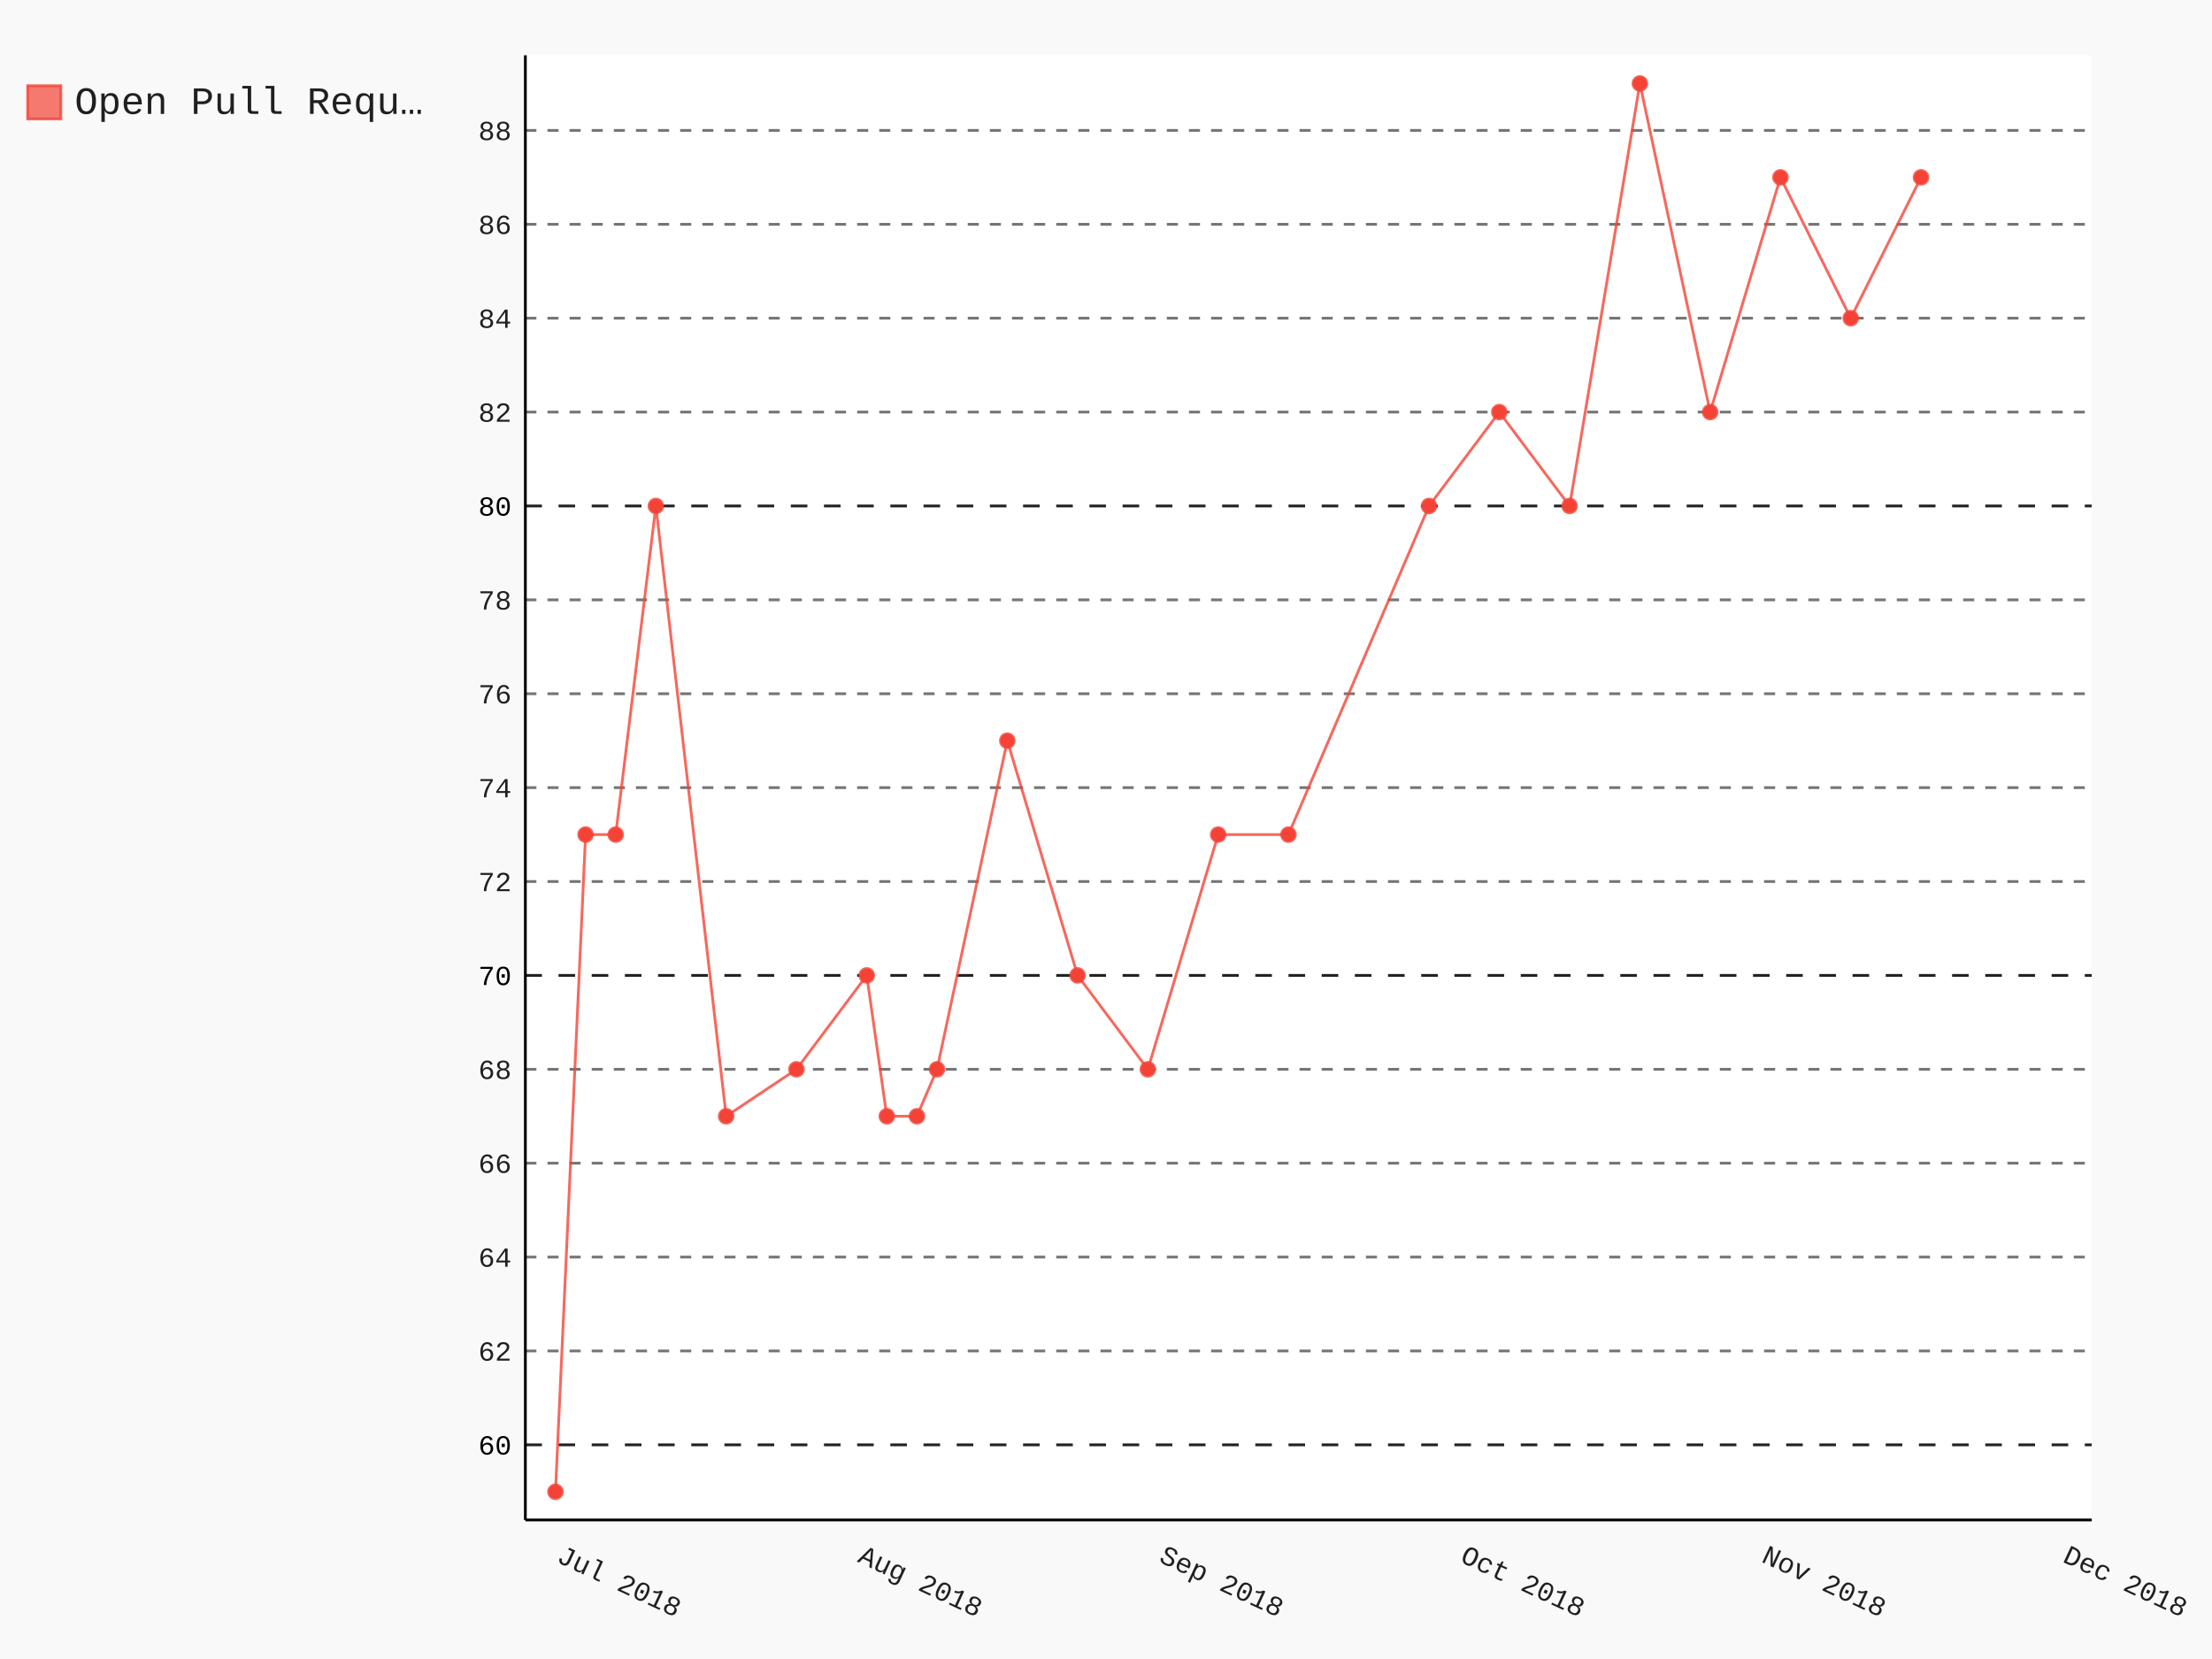
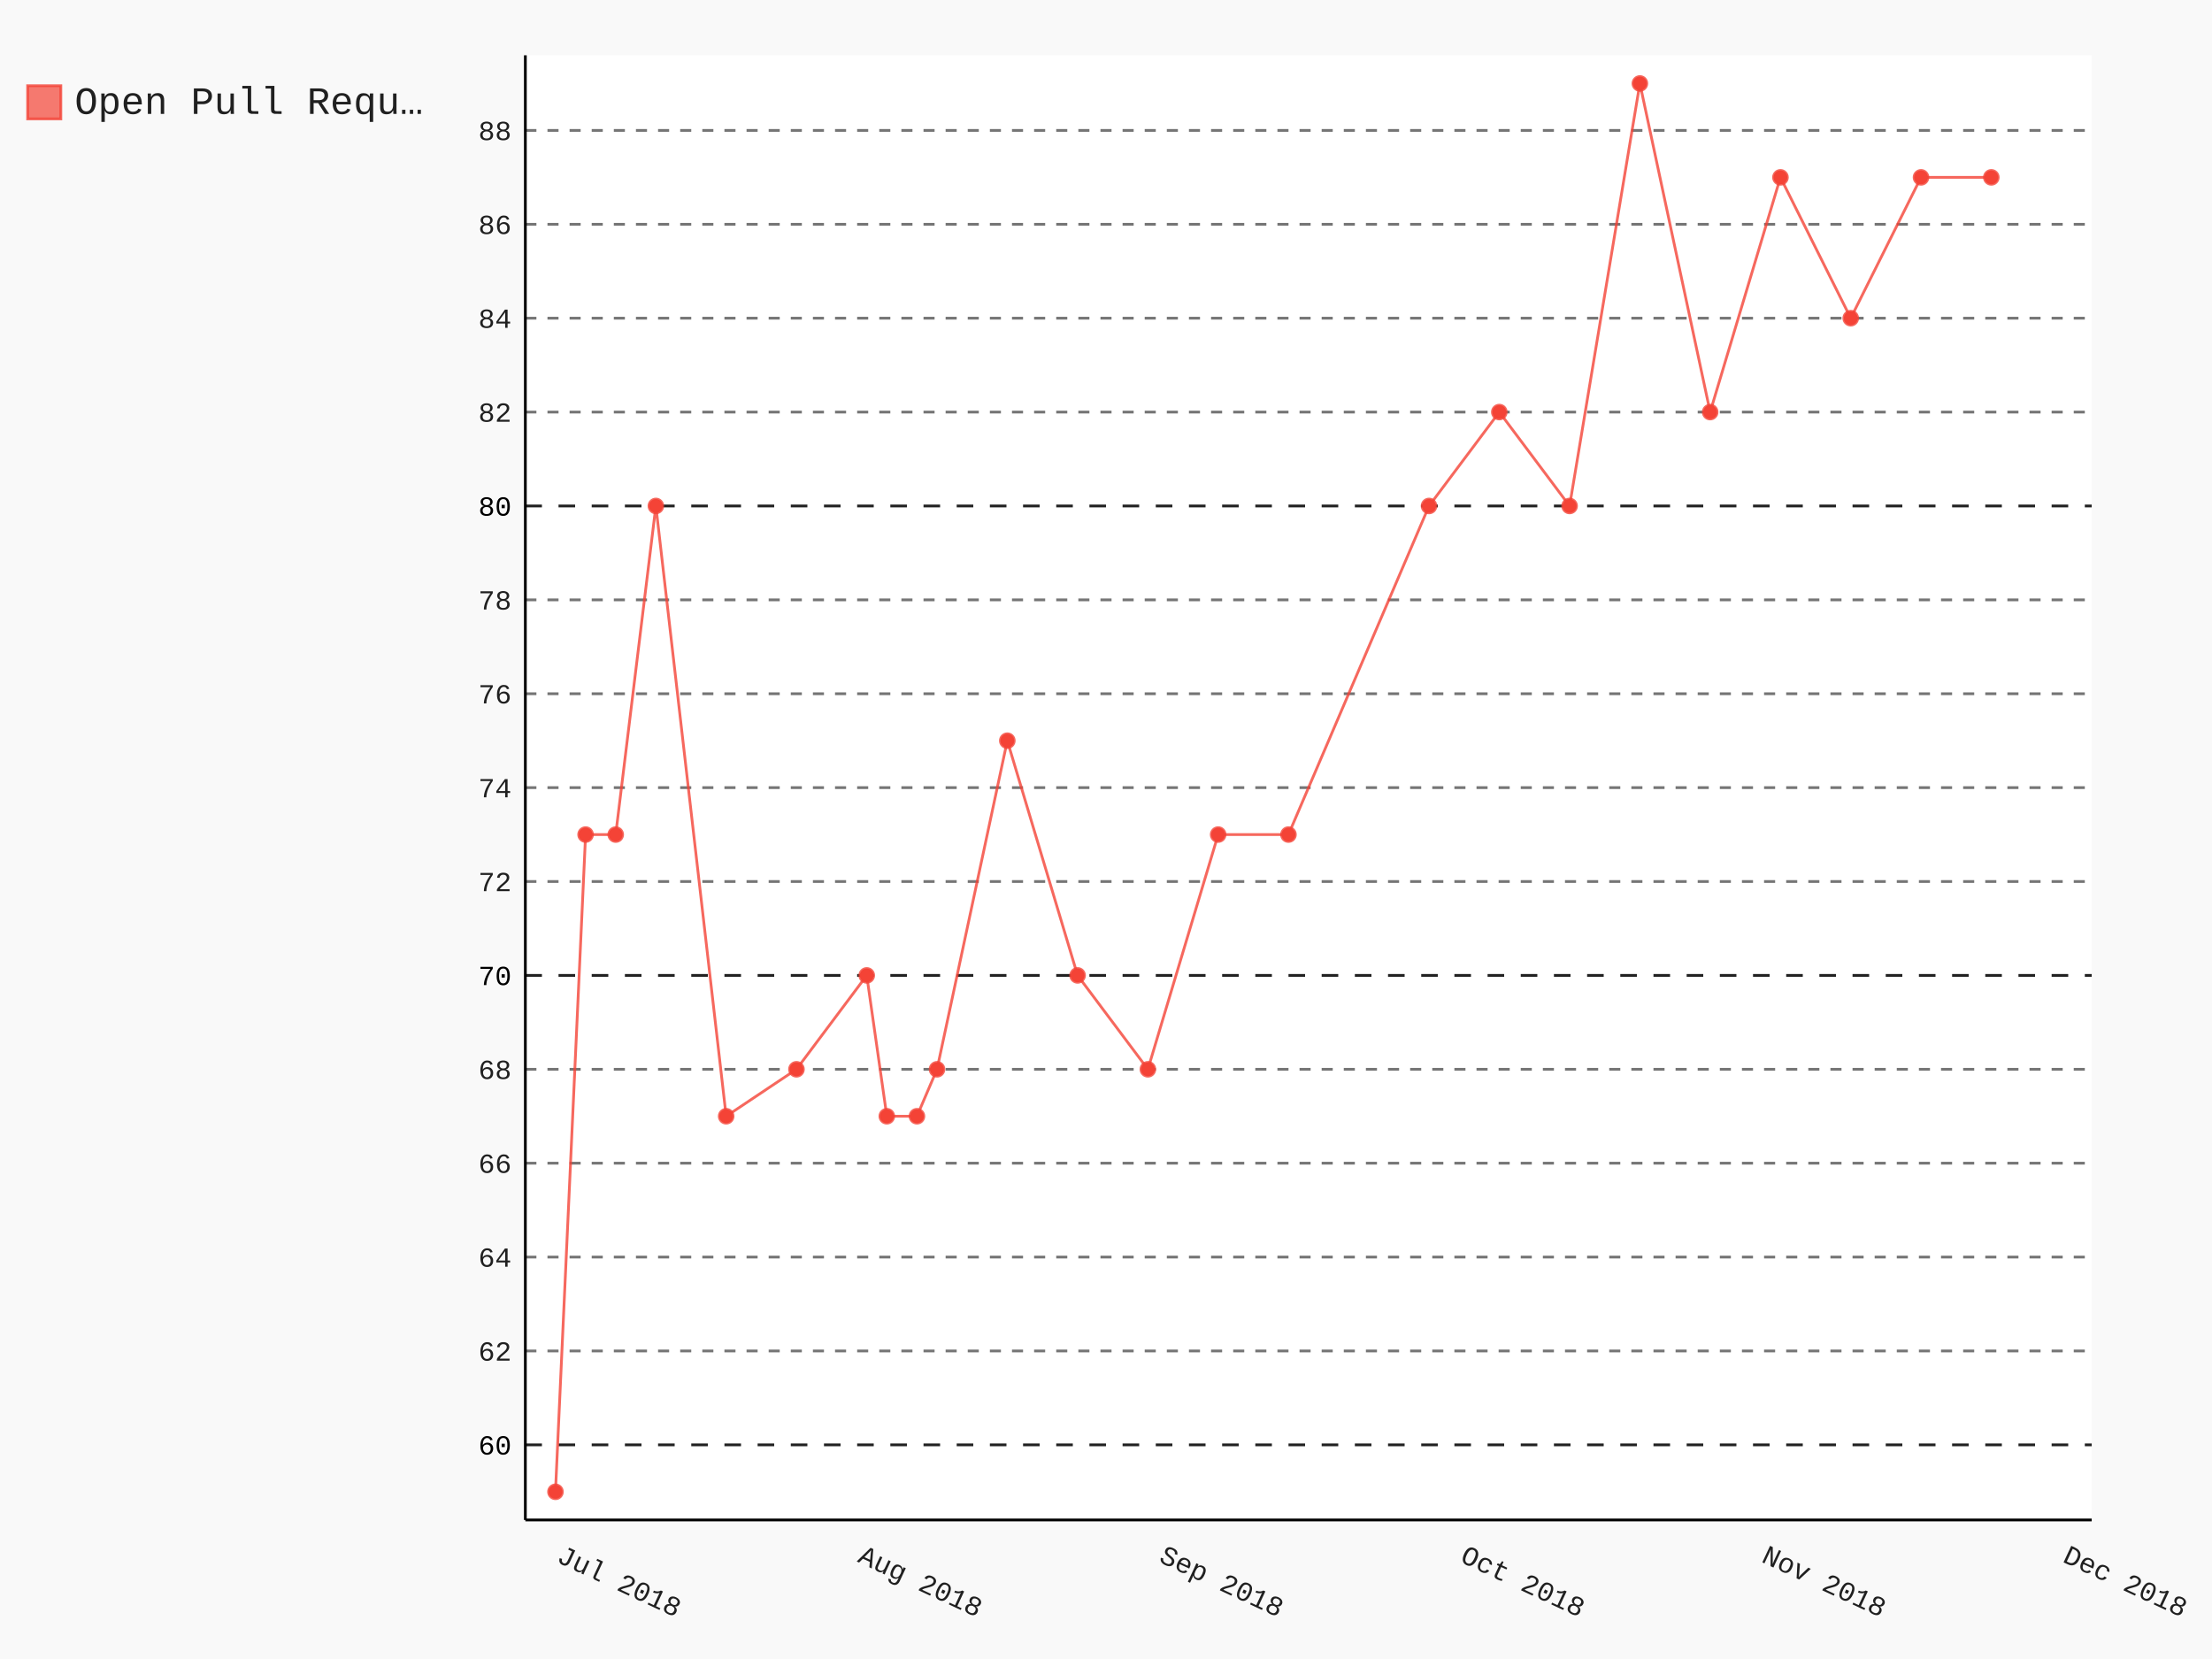
- <svg xmlns="http://www.w3.org/2000/svg" class="pygal-chart" id="chart-d0fa4b03-c005-497f-956a-0e6b1fc96876" viewBox="0 0 800 600">
+ <svg xmlns="http://www.w3.org/2000/svg" class="pygal-chart" id="chart-1f619ef6-ebd5-4f17-ad7a-f592f4109ad6" viewBox="0 0 800 600">
  <defs>
-     <style type="text/css">#chart-d0fa4b03-c005-497f-956a-0e6b1fc96876{-webkit-user-select:none;-webkit-font-smoothing:antialiased;font-family:Consolas,"Liberation Mono",Menlo,Courier,monospace}#chart-d0fa4b03-c005-497f-956a-0e6b1fc96876 .title{font-family:Consolas,"Liberation Mono",Menlo,Courier,monospace;font-size:16px}#chart-d0fa4b03-c005-497f-956a-0e6b1fc96876 .legends .legend text{font-family:Consolas,"Liberation Mono",Menlo,Courier,monospace;font-size:14px}#chart-d0fa4b03-c005-497f-956a-0e6b1fc96876 .axis text{font-family:Consolas,"Liberation Mono",Menlo,Courier,monospace;font-size:10px}#chart-d0fa4b03-c005-497f-956a-0e6b1fc96876 .axis text.major{font-family:Consolas,"Liberation Mono",Menlo,Courier,monospace;font-size:10px}#chart-d0fa4b03-c005-497f-956a-0e6b1fc96876 .text-overlay text.value{font-family:Consolas,"Liberation Mono",Menlo,Courier,monospace;font-size:16px}#chart-d0fa4b03-c005-497f-956a-0e6b1fc96876 .text-overlay text.label{font-family:Consolas,"Liberation Mono",Menlo,Courier,monospace;font-size:10px}#chart-d0fa4b03-c005-497f-956a-0e6b1fc96876 .tooltip{font-family:Consolas,"Liberation Mono",Menlo,Courier,monospace;font-size:14px}#chart-d0fa4b03-c005-497f-956a-0e6b1fc96876 text.no_data{font-family:Consolas,"Liberation Mono",Menlo,Courier,monospace;font-size:64px}
- #chart-d0fa4b03-c005-497f-956a-0e6b1fc96876{background-color:rgba(249,249,249,1)}#chart-d0fa4b03-c005-497f-956a-0e6b1fc96876 path,#chart-d0fa4b03-c005-497f-956a-0e6b1fc96876 line,#chart-d0fa4b03-c005-497f-956a-0e6b1fc96876 rect,#chart-d0fa4b03-c005-497f-956a-0e6b1fc96876 circle{-webkit-transition:150ms;-moz-transition:150ms;transition:150ms}#chart-d0fa4b03-c005-497f-956a-0e6b1fc96876 .graph &gt; .background{fill:rgba(249,249,249,1)}#chart-d0fa4b03-c005-497f-956a-0e6b1fc96876 .plot &gt; .background{fill:rgba(255,255,255,1)}#chart-d0fa4b03-c005-497f-956a-0e6b1fc96876 .graph{fill:rgba(0,0,0,.87)}#chart-d0fa4b03-c005-497f-956a-0e6b1fc96876 text.no_data{fill:rgba(0,0,0,1)}#chart-d0fa4b03-c005-497f-956a-0e6b1fc96876 .title{fill:rgba(0,0,0,1)}#chart-d0fa4b03-c005-497f-956a-0e6b1fc96876 .legends .legend text{fill:rgba(0,0,0,.87)}#chart-d0fa4b03-c005-497f-956a-0e6b1fc96876 .legends .legend:hover text{fill:rgba(0,0,0,1)}#chart-d0fa4b03-c005-497f-956a-0e6b1fc96876 .axis .line{stroke:rgba(0,0,0,1)}#chart-d0fa4b03-c005-497f-956a-0e6b1fc96876 .axis .guide.line{stroke:rgba(0,0,0,.54)}#chart-d0fa4b03-c005-497f-956a-0e6b1fc96876 .axis .major.line{stroke:rgba(0,0,0,.87)}#chart-d0fa4b03-c005-497f-956a-0e6b1fc96876 .axis text.major{fill:rgba(0,0,0,1)}#chart-d0fa4b03-c005-497f-956a-0e6b1fc96876 .axis.y .guides:hover .guide.line,#chart-d0fa4b03-c005-497f-956a-0e6b1fc96876 .line-graph .axis.x .guides:hover .guide.line,#chart-d0fa4b03-c005-497f-956a-0e6b1fc96876 .stackedline-graph .axis.x .guides:hover .guide.line,#chart-d0fa4b03-c005-497f-956a-0e6b1fc96876 .xy-graph .axis.x .guides:hover .guide.line{stroke:rgba(0,0,0,1)}#chart-d0fa4b03-c005-497f-956a-0e6b1fc96876 .axis .guides:hover text{fill:rgba(0,0,0,1)}#chart-d0fa4b03-c005-497f-956a-0e6b1fc96876 .reactive{fill-opacity:.7;stroke-opacity:.8}#chart-d0fa4b03-c005-497f-956a-0e6b1fc96876 .ci{stroke:rgba(0,0,0,.87)}#chart-d0fa4b03-c005-497f-956a-0e6b1fc96876 .reactive.active,#chart-d0fa4b03-c005-497f-956a-0e6b1fc96876 .active .reactive{fill-opacity:.8;stroke-opacity:.9;stroke-width:4}#chart-d0fa4b03-c005-497f-956a-0e6b1fc96876 .ci .reactive.active{stroke-width:1.5}#chart-d0fa4b03-c005-497f-956a-0e6b1fc96876 .series text{fill:rgba(0,0,0,1)}#chart-d0fa4b03-c005-497f-956a-0e6b1fc96876 .tooltip rect{fill:rgba(255,255,255,1);stroke:rgba(0,0,0,1);-webkit-transition:opacity 150ms;-moz-transition:opacity 150ms;transition:opacity 150ms}#chart-d0fa4b03-c005-497f-956a-0e6b1fc96876 .tooltip .label{fill:rgba(0,0,0,.87)}#chart-d0fa4b03-c005-497f-956a-0e6b1fc96876 .tooltip .label{fill:rgba(0,0,0,.87)}#chart-d0fa4b03-c005-497f-956a-0e6b1fc96876 .tooltip .legend{font-size:.8em;fill:rgba(0,0,0,.54)}#chart-d0fa4b03-c005-497f-956a-0e6b1fc96876 .tooltip .x_label{font-size:.6em;fill:rgba(0,0,0,1)}#chart-d0fa4b03-c005-497f-956a-0e6b1fc96876 .tooltip .xlink{font-size:.5em;text-decoration:underline}#chart-d0fa4b03-c005-497f-956a-0e6b1fc96876 .tooltip .value{font-size:1.5em}#chart-d0fa4b03-c005-497f-956a-0e6b1fc96876 .bound{font-size:.5em}#chart-d0fa4b03-c005-497f-956a-0e6b1fc96876 .max-value{font-size:.75em;fill:rgba(0,0,0,.54)}#chart-d0fa4b03-c005-497f-956a-0e6b1fc96876 .map-element{fill:rgba(255,255,255,1);stroke:rgba(0,0,0,.54) !important}#chart-d0fa4b03-c005-497f-956a-0e6b1fc96876 .map-element .reactive{fill-opacity:inherit;stroke-opacity:inherit}#chart-d0fa4b03-c005-497f-956a-0e6b1fc96876 .color-0,#chart-d0fa4b03-c005-497f-956a-0e6b1fc96876 .color-0 a:visited{stroke:#F44336;fill:#F44336}#chart-d0fa4b03-c005-497f-956a-0e6b1fc96876 .text-overlay .color-0 text{fill:black}
- #chart-d0fa4b03-c005-497f-956a-0e6b1fc96876 text.no_data{text-anchor:middle}#chart-d0fa4b03-c005-497f-956a-0e6b1fc96876 .guide.line{fill:none}#chart-d0fa4b03-c005-497f-956a-0e6b1fc96876 .centered{text-anchor:middle}#chart-d0fa4b03-c005-497f-956a-0e6b1fc96876 .title{text-anchor:middle}#chart-d0fa4b03-c005-497f-956a-0e6b1fc96876 .legends .legend text{fill-opacity:1}#chart-d0fa4b03-c005-497f-956a-0e6b1fc96876 .axis.x text{text-anchor:middle}#chart-d0fa4b03-c005-497f-956a-0e6b1fc96876 .axis.x:not(.web) text[transform]{text-anchor:start}#chart-d0fa4b03-c005-497f-956a-0e6b1fc96876 .axis.x:not(.web) text[transform].backwards{text-anchor:end}#chart-d0fa4b03-c005-497f-956a-0e6b1fc96876 .axis.y text{text-anchor:end}#chart-d0fa4b03-c005-497f-956a-0e6b1fc96876 .axis.y text[transform].backwards{text-anchor:start}#chart-d0fa4b03-c005-497f-956a-0e6b1fc96876 .axis.y2 text{text-anchor:start}#chart-d0fa4b03-c005-497f-956a-0e6b1fc96876 .axis.y2 text[transform].backwards{text-anchor:end}#chart-d0fa4b03-c005-497f-956a-0e6b1fc96876 .axis .guide.line{stroke-dasharray:4,4}#chart-d0fa4b03-c005-497f-956a-0e6b1fc96876 .axis .major.guide.line{stroke-dasharray:6,6}#chart-d0fa4b03-c005-497f-956a-0e6b1fc96876 .horizontal .axis.y .guide.line,#chart-d0fa4b03-c005-497f-956a-0e6b1fc96876 .horizontal .axis.y2 .guide.line,#chart-d0fa4b03-c005-497f-956a-0e6b1fc96876 .vertical .axis.x .guide.line{opacity:0}#chart-d0fa4b03-c005-497f-956a-0e6b1fc96876 .horizontal .axis.always_show .guide.line,#chart-d0fa4b03-c005-497f-956a-0e6b1fc96876 .vertical .axis.always_show .guide.line{opacity:1 !important}#chart-d0fa4b03-c005-497f-956a-0e6b1fc96876 .axis.y .guides:hover .guide.line,#chart-d0fa4b03-c005-497f-956a-0e6b1fc96876 .axis.y2 .guides:hover .guide.line,#chart-d0fa4b03-c005-497f-956a-0e6b1fc96876 .axis.x .guides:hover .guide.line{opacity:1}#chart-d0fa4b03-c005-497f-956a-0e6b1fc96876 .axis .guides:hover text{opacity:1}#chart-d0fa4b03-c005-497f-956a-0e6b1fc96876 .nofill{fill:none}#chart-d0fa4b03-c005-497f-956a-0e6b1fc96876 .subtle-fill{fill-opacity:.2}#chart-d0fa4b03-c005-497f-956a-0e6b1fc96876 .dot{stroke-width:1px;fill-opacity:1}#chart-d0fa4b03-c005-497f-956a-0e6b1fc96876 .dot.active{stroke-width:5px}#chart-d0fa4b03-c005-497f-956a-0e6b1fc96876 .dot.negative{fill:transparent}#chart-d0fa4b03-c005-497f-956a-0e6b1fc96876 text,#chart-d0fa4b03-c005-497f-956a-0e6b1fc96876 tspan{stroke:none !important}#chart-d0fa4b03-c005-497f-956a-0e6b1fc96876 .series text.active{opacity:1}#chart-d0fa4b03-c005-497f-956a-0e6b1fc96876 .tooltip rect{fill-opacity:.95;stroke-width:.5}#chart-d0fa4b03-c005-497f-956a-0e6b1fc96876 .tooltip text{fill-opacity:1}#chart-d0fa4b03-c005-497f-956a-0e6b1fc96876 .showable{visibility:hidden}#chart-d0fa4b03-c005-497f-956a-0e6b1fc96876 .showable.shown{visibility:visible}#chart-d0fa4b03-c005-497f-956a-0e6b1fc96876 .gauge-background{fill:rgba(229,229,229,1);stroke:none}#chart-d0fa4b03-c005-497f-956a-0e6b1fc96876 .bg-lines{stroke:rgba(249,249,249,1);stroke-width:2px}</style>
+     <style type="text/css">#chart-1f619ef6-ebd5-4f17-ad7a-f592f4109ad6{-webkit-user-select:none;-webkit-font-smoothing:antialiased;font-family:Consolas,"Liberation Mono",Menlo,Courier,monospace}#chart-1f619ef6-ebd5-4f17-ad7a-f592f4109ad6 .title{font-family:Consolas,"Liberation Mono",Menlo,Courier,monospace;font-size:16px}#chart-1f619ef6-ebd5-4f17-ad7a-f592f4109ad6 .legends .legend text{font-family:Consolas,"Liberation Mono",Menlo,Courier,monospace;font-size:14px}#chart-1f619ef6-ebd5-4f17-ad7a-f592f4109ad6 .axis text{font-family:Consolas,"Liberation Mono",Menlo,Courier,monospace;font-size:10px}#chart-1f619ef6-ebd5-4f17-ad7a-f592f4109ad6 .axis text.major{font-family:Consolas,"Liberation Mono",Menlo,Courier,monospace;font-size:10px}#chart-1f619ef6-ebd5-4f17-ad7a-f592f4109ad6 .text-overlay text.value{font-family:Consolas,"Liberation Mono",Menlo,Courier,monospace;font-size:16px}#chart-1f619ef6-ebd5-4f17-ad7a-f592f4109ad6 .text-overlay text.label{font-family:Consolas,"Liberation Mono",Menlo,Courier,monospace;font-size:10px}#chart-1f619ef6-ebd5-4f17-ad7a-f592f4109ad6 .tooltip{font-family:Consolas,"Liberation Mono",Menlo,Courier,monospace;font-size:14px}#chart-1f619ef6-ebd5-4f17-ad7a-f592f4109ad6 text.no_data{font-family:Consolas,"Liberation Mono",Menlo,Courier,monospace;font-size:64px}
+ #chart-1f619ef6-ebd5-4f17-ad7a-f592f4109ad6{background-color:rgba(249,249,249,1)}#chart-1f619ef6-ebd5-4f17-ad7a-f592f4109ad6 path,#chart-1f619ef6-ebd5-4f17-ad7a-f592f4109ad6 line,#chart-1f619ef6-ebd5-4f17-ad7a-f592f4109ad6 rect,#chart-1f619ef6-ebd5-4f17-ad7a-f592f4109ad6 circle{-webkit-transition:150ms;-moz-transition:150ms;transition:150ms}#chart-1f619ef6-ebd5-4f17-ad7a-f592f4109ad6 .graph &gt; .background{fill:rgba(249,249,249,1)}#chart-1f619ef6-ebd5-4f17-ad7a-f592f4109ad6 .plot &gt; .background{fill:rgba(255,255,255,1)}#chart-1f619ef6-ebd5-4f17-ad7a-f592f4109ad6 .graph{fill:rgba(0,0,0,.87)}#chart-1f619ef6-ebd5-4f17-ad7a-f592f4109ad6 text.no_data{fill:rgba(0,0,0,1)}#chart-1f619ef6-ebd5-4f17-ad7a-f592f4109ad6 .title{fill:rgba(0,0,0,1)}#chart-1f619ef6-ebd5-4f17-ad7a-f592f4109ad6 .legends .legend text{fill:rgba(0,0,0,.87)}#chart-1f619ef6-ebd5-4f17-ad7a-f592f4109ad6 .legends .legend:hover text{fill:rgba(0,0,0,1)}#chart-1f619ef6-ebd5-4f17-ad7a-f592f4109ad6 .axis .line{stroke:rgba(0,0,0,1)}#chart-1f619ef6-ebd5-4f17-ad7a-f592f4109ad6 .axis .guide.line{stroke:rgba(0,0,0,.54)}#chart-1f619ef6-ebd5-4f17-ad7a-f592f4109ad6 .axis .major.line{stroke:rgba(0,0,0,.87)}#chart-1f619ef6-ebd5-4f17-ad7a-f592f4109ad6 .axis text.major{fill:rgba(0,0,0,1)}#chart-1f619ef6-ebd5-4f17-ad7a-f592f4109ad6 .axis.y .guides:hover .guide.line,#chart-1f619ef6-ebd5-4f17-ad7a-f592f4109ad6 .line-graph .axis.x .guides:hover .guide.line,#chart-1f619ef6-ebd5-4f17-ad7a-f592f4109ad6 .stackedline-graph .axis.x .guides:hover .guide.line,#chart-1f619ef6-ebd5-4f17-ad7a-f592f4109ad6 .xy-graph .axis.x .guides:hover .guide.line{stroke:rgba(0,0,0,1)}#chart-1f619ef6-ebd5-4f17-ad7a-f592f4109ad6 .axis .guides:hover text{fill:rgba(0,0,0,1)}#chart-1f619ef6-ebd5-4f17-ad7a-f592f4109ad6 .reactive{fill-opacity:.7;stroke-opacity:.8}#chart-1f619ef6-ebd5-4f17-ad7a-f592f4109ad6 .ci{stroke:rgba(0,0,0,.87)}#chart-1f619ef6-ebd5-4f17-ad7a-f592f4109ad6 .reactive.active,#chart-1f619ef6-ebd5-4f17-ad7a-f592f4109ad6 .active .reactive{fill-opacity:.8;stroke-opacity:.9;stroke-width:4}#chart-1f619ef6-ebd5-4f17-ad7a-f592f4109ad6 .ci .reactive.active{stroke-width:1.5}#chart-1f619ef6-ebd5-4f17-ad7a-f592f4109ad6 .series text{fill:rgba(0,0,0,1)}#chart-1f619ef6-ebd5-4f17-ad7a-f592f4109ad6 .tooltip rect{fill:rgba(255,255,255,1);stroke:rgba(0,0,0,1);-webkit-transition:opacity 150ms;-moz-transition:opacity 150ms;transition:opacity 150ms}#chart-1f619ef6-ebd5-4f17-ad7a-f592f4109ad6 .tooltip .label{fill:rgba(0,0,0,.87)}#chart-1f619ef6-ebd5-4f17-ad7a-f592f4109ad6 .tooltip .label{fill:rgba(0,0,0,.87)}#chart-1f619ef6-ebd5-4f17-ad7a-f592f4109ad6 .tooltip .legend{font-size:.8em;fill:rgba(0,0,0,.54)}#chart-1f619ef6-ebd5-4f17-ad7a-f592f4109ad6 .tooltip .x_label{font-size:.6em;fill:rgba(0,0,0,1)}#chart-1f619ef6-ebd5-4f17-ad7a-f592f4109ad6 .tooltip .xlink{font-size:.5em;text-decoration:underline}#chart-1f619ef6-ebd5-4f17-ad7a-f592f4109ad6 .tooltip .value{font-size:1.5em}#chart-1f619ef6-ebd5-4f17-ad7a-f592f4109ad6 .bound{font-size:.5em}#chart-1f619ef6-ebd5-4f17-ad7a-f592f4109ad6 .max-value{font-size:.75em;fill:rgba(0,0,0,.54)}#chart-1f619ef6-ebd5-4f17-ad7a-f592f4109ad6 .map-element{fill:rgba(255,255,255,1);stroke:rgba(0,0,0,.54) !important}#chart-1f619ef6-ebd5-4f17-ad7a-f592f4109ad6 .map-element .reactive{fill-opacity:inherit;stroke-opacity:inherit}#chart-1f619ef6-ebd5-4f17-ad7a-f592f4109ad6 .color-0,#chart-1f619ef6-ebd5-4f17-ad7a-f592f4109ad6 .color-0 a:visited{stroke:#F44336;fill:#F44336}#chart-1f619ef6-ebd5-4f17-ad7a-f592f4109ad6 .text-overlay .color-0 text{fill:black}
+ #chart-1f619ef6-ebd5-4f17-ad7a-f592f4109ad6 text.no_data{text-anchor:middle}#chart-1f619ef6-ebd5-4f17-ad7a-f592f4109ad6 .guide.line{fill:none}#chart-1f619ef6-ebd5-4f17-ad7a-f592f4109ad6 .centered{text-anchor:middle}#chart-1f619ef6-ebd5-4f17-ad7a-f592f4109ad6 .title{text-anchor:middle}#chart-1f619ef6-ebd5-4f17-ad7a-f592f4109ad6 .legends .legend text{fill-opacity:1}#chart-1f619ef6-ebd5-4f17-ad7a-f592f4109ad6 .axis.x text{text-anchor:middle}#chart-1f619ef6-ebd5-4f17-ad7a-f592f4109ad6 .axis.x:not(.web) text[transform]{text-anchor:start}#chart-1f619ef6-ebd5-4f17-ad7a-f592f4109ad6 .axis.x:not(.web) text[transform].backwards{text-anchor:end}#chart-1f619ef6-ebd5-4f17-ad7a-f592f4109ad6 .axis.y text{text-anchor:end}#chart-1f619ef6-ebd5-4f17-ad7a-f592f4109ad6 .axis.y text[transform].backwards{text-anchor:start}#chart-1f619ef6-ebd5-4f17-ad7a-f592f4109ad6 .axis.y2 text{text-anchor:start}#chart-1f619ef6-ebd5-4f17-ad7a-f592f4109ad6 .axis.y2 text[transform].backwards{text-anchor:end}#chart-1f619ef6-ebd5-4f17-ad7a-f592f4109ad6 .axis .guide.line{stroke-dasharray:4,4}#chart-1f619ef6-ebd5-4f17-ad7a-f592f4109ad6 .axis .major.guide.line{stroke-dasharray:6,6}#chart-1f619ef6-ebd5-4f17-ad7a-f592f4109ad6 .horizontal .axis.y .guide.line,#chart-1f619ef6-ebd5-4f17-ad7a-f592f4109ad6 .horizontal .axis.y2 .guide.line,#chart-1f619ef6-ebd5-4f17-ad7a-f592f4109ad6 .vertical .axis.x .guide.line{opacity:0}#chart-1f619ef6-ebd5-4f17-ad7a-f592f4109ad6 .horizontal .axis.always_show .guide.line,#chart-1f619ef6-ebd5-4f17-ad7a-f592f4109ad6 .vertical .axis.always_show .guide.line{opacity:1 !important}#chart-1f619ef6-ebd5-4f17-ad7a-f592f4109ad6 .axis.y .guides:hover .guide.line,#chart-1f619ef6-ebd5-4f17-ad7a-f592f4109ad6 .axis.y2 .guides:hover .guide.line,#chart-1f619ef6-ebd5-4f17-ad7a-f592f4109ad6 .axis.x .guides:hover .guide.line{opacity:1}#chart-1f619ef6-ebd5-4f17-ad7a-f592f4109ad6 .axis .guides:hover text{opacity:1}#chart-1f619ef6-ebd5-4f17-ad7a-f592f4109ad6 .nofill{fill:none}#chart-1f619ef6-ebd5-4f17-ad7a-f592f4109ad6 .subtle-fill{fill-opacity:.2}#chart-1f619ef6-ebd5-4f17-ad7a-f592f4109ad6 .dot{stroke-width:1px;fill-opacity:1}#chart-1f619ef6-ebd5-4f17-ad7a-f592f4109ad6 .dot.active{stroke-width:5px}#chart-1f619ef6-ebd5-4f17-ad7a-f592f4109ad6 .dot.negative{fill:transparent}#chart-1f619ef6-ebd5-4f17-ad7a-f592f4109ad6 text,#chart-1f619ef6-ebd5-4f17-ad7a-f592f4109ad6 tspan{stroke:none !important}#chart-1f619ef6-ebd5-4f17-ad7a-f592f4109ad6 .series text.active{opacity:1}#chart-1f619ef6-ebd5-4f17-ad7a-f592f4109ad6 .tooltip rect{fill-opacity:.95;stroke-width:.5}#chart-1f619ef6-ebd5-4f17-ad7a-f592f4109ad6 .tooltip text{fill-opacity:1}#chart-1f619ef6-ebd5-4f17-ad7a-f592f4109ad6 .showable{visibility:hidden}#chart-1f619ef6-ebd5-4f17-ad7a-f592f4109ad6 .showable.shown{visibility:visible}#chart-1f619ef6-ebd5-4f17-ad7a-f592f4109ad6 .gauge-background{fill:rgba(229,229,229,1);stroke:none}#chart-1f619ef6-ebd5-4f17-ad7a-f592f4109ad6 .bg-lines{stroke:rgba(249,249,249,1);stroke-width:2px}</style>
  </defs>
  <g class="graph datetimeline-graph vertical">
    <rect class="background" height="600" width="800" x="0" y="0" />
    <g class="plot" transform="translate(190, 20)">
      <rect class="background" height="529.714" width="566.497" x="0" y="0" />
      <g class="axis y always_show">
        <path class="line" d="M0 529.714 h566.497" />
        <g class="guides">
          <path class="major guide line" d="M0 502.549 h566.497" />
          <text class="major" x="-5" y="506.049">60</text>
        </g>
        <g class="guides">
          <path class="guide line" d="M0 468.593 h566.497" />
          <text class="" x="-5" y="472.093">62</text>
        </g>
        <g class="guides">
          <path class="guide line" d="M0 434.637 h566.497" />
          <text class="" x="-5" y="438.137">64</text>
        </g>
        <g class="guides">
          <path class="guide line" d="M0 400.681 h566.497" />
          <text class="" x="-5" y="404.181">66</text>
        </g>
        <g class="guides">
          <path class="guide line" d="M0 366.725 h566.497" />
          <text class="" x="-5" y="370.225">68</text>
        </g>
        <g class="guides">
          <path class="major guide line" d="M0 332.769 h566.497" />
          <text class="major" x="-5" y="336.269">70</text>
        </g>
        <g class="guides">
          <path class="guide line" d="M0 298.813 h566.497" />
          <text class="" x="-5" y="302.313">72</text>
        </g>
        <g class="guides">
          <path class="guide line" d="M0 264.857 h566.497" />
          <text class="" x="-5" y="268.357">74</text>
        </g>
        <g class="guides">
          <path class="guide line" d="M0 230.901 h566.497" />
          <text class="" x="-5" y="234.401">76</text>
        </g>
        <g class="guides">
          <path class="guide line" d="M0 196.945 h566.497" />
          <text class="" x="-5" y="200.445">78</text>
        </g>
        <g class="guides">
          <path class="major guide line" d="M0 162.989 h566.497" />
          <text class="major" x="-5" y="166.489">80</text>
        </g>
        <g class="guides">
          <path class="guide line" d="M0 129.033 h566.497" />
          <text class="" x="-5" y="132.533">82</text>
        </g>
        <g class="guides">
          <path class="guide line" d="M0 95.077 h566.497" />
          <text class="" x="-5" y="98.577">84</text>
        </g>
        <g class="guides">
          <path class="guide line" d="M0 61.121 h566.497" />
          <text class="" x="-5" y="64.621">86</text>
        </g>
        <g class="guides">
          <path class="guide line" d="M0 27.165 h566.497" />
          <text class="" x="-5" y="30.665">88</text>
        </g>
      </g>
      <g class="axis x">
        <path class="line" d="M0 0 v529.714" />
        <g class="guides">
          <path class="guide line" d="M10.894 0 v529.714" />
          <text class="" transform="rotate(25 10.89418 544.7143)" x="10.894" y="544.714">Jul 2018</text>
        </g>
        <g class="guides">
          <path class="guide line" d="M119.836 0 v529.714" />
          <text class="" transform="rotate(25 119.836 544.7143)" x="119.836" y="544.714">Aug 2018</text>
        </g>
        <g class="guides">
          <path class="guide line" d="M228.778 0 v529.714" />
          <text class="" transform="rotate(25 228.7777 544.7143)" x="228.778" y="544.714">Sep 2018</text>
        </g>
        <g class="guides">
          <path class="guide line" d="M337.719 0 v529.714" />
          <text class="" transform="rotate(25 337.7195 544.7143)" x="337.72" y="544.714">Oct 2018</text>
        </g>
        <g class="guides">
          <path class="guide line" d="M446.661 0 v529.714" />
          <text class="" transform="rotate(25 446.6613 544.7143)" x="446.661" y="544.714">Nov 2018</text>
        </g>
        <g class="guides">
          <path class="guide line" d="M555.603 0 v529.714" />
          <text class="" transform="rotate(25 555.603 544.7143)" x="555.603" y="544.714">Dec 2018</text>
        </g>
      </g>
      <g class="series serie-0 color-0">
-         <path class="line reactive nofill" d="M10.894 519.528 L21.788 281.835 32.683 281.835 47.208 162.989 72.628 383.703 98.048 366.725 123.467 332.769 130.73 383.703 141.624 383.703 148.887 366.725 174.307 247.879 199.727 332.769 225.146 366.725 250.566 281.835 275.986 281.835 326.825 162.989 352.245 129.033 377.665 162.989 403.085 10.187 428.504 129.033 453.924 44.143 479.344 95.077 504.764 44.143" />
+         <path class="line reactive nofill" d="M10.894 519.528 L21.788 281.835 32.683 281.835 47.208 162.989 72.628 383.703 98.048 366.725 123.467 332.769 130.73 383.703 141.624 383.703 148.887 366.725 174.307 247.879 199.727 332.769 225.146 366.725 250.566 281.835 275.986 281.835 326.825 162.989 352.245 129.033 377.665 162.989 403.085 10.187 428.504 129.033 453.924 44.143 479.344 95.077 504.764 44.143 530.183 44.143" />
      </g>
    </g>
    <g class="titles" />
    <g class="plot overlay" transform="translate(190, 20)">
      <g class="series serie-0 color-0">
        <g class="dots">
          <circle class="dot reactive tooltip-trigger" cx="10.894" cy="519.528" r="2.5" />
        </g>
        <g class="dots">
          <circle class="dot reactive tooltip-trigger" cx="21.788" cy="281.835" r="2.5" />
        </g>
        <g class="dots">
          <circle class="dot reactive tooltip-trigger" cx="32.683" cy="281.835" r="2.5" />
        </g>
        <g class="dots">
          <circle class="dot reactive tooltip-trigger" cx="47.208" cy="162.989" r="2.5" />
        </g>
        <g class="dots">
          <circle class="dot reactive tooltip-trigger" cx="72.628" cy="383.703" r="2.5" />
        </g>
        <g class="dots">
          <circle class="dot reactive tooltip-trigger" cx="98.048" cy="366.725" r="2.5" />
        </g>
        <g class="dots">
          <circle class="dot reactive tooltip-trigger" cx="123.467" cy="332.769" r="2.5" />
        </g>
        <g class="dots">
          <circle class="dot reactive tooltip-trigger" cx="130.73" cy="383.703" r="2.5" />
        </g>
        <g class="dots">
          <circle class="dot reactive tooltip-trigger" cx="141.624" cy="383.703" r="2.5" />
        </g>
        <g class="dots">
          <circle class="dot reactive tooltip-trigger" cx="148.887" cy="366.725" r="2.5" />
        </g>
        <g class="dots">
          <circle class="dot reactive tooltip-trigger" cx="174.307" cy="247.879" r="2.5" />
        </g>
        <g class="dots">
          <circle class="dot reactive tooltip-trigger" cx="199.727" cy="332.769" r="2.5" />
        </g>
        <g class="dots">
          <circle class="dot reactive tooltip-trigger" cx="225.146" cy="366.725" r="2.5" />
        </g>
        <g class="dots">
          <circle class="dot reactive tooltip-trigger" cx="250.566" cy="281.835" r="2.5" />
        </g>
        <g class="dots">
          <circle class="dot reactive tooltip-trigger" cx="275.986" cy="281.835" r="2.5" />
        </g>
        <g class="dots">
          <circle class="dot reactive tooltip-trigger" cx="326.825" cy="162.989" r="2.5" />
        </g>
        <g class="dots">
          <circle class="dot reactive tooltip-trigger" cx="352.245" cy="129.033" r="2.5" />
        </g>
        <g class="dots">
          <circle class="dot reactive tooltip-trigger" cx="377.665" cy="162.989" r="2.5" />
        </g>
        <g class="dots">
          <circle class="dot reactive tooltip-trigger" cx="403.085" cy="10.187" r="2.5" />
        </g>
        <g class="dots">
          <circle class="dot reactive tooltip-trigger" cx="428.504" cy="129.033" r="2.5" />
        </g>
        <g class="dots">
          <circle class="dot reactive tooltip-trigger" cx="453.924" cy="44.143" r="2.5" />
        </g>
        <g class="dots">
          <circle class="dot reactive tooltip-trigger" cx="479.344" cy="95.077" r="2.5" />
        </g>
        <g class="dots">
          <circle class="dot reactive tooltip-trigger" cx="504.764" cy="44.143" r="2.5" />
        </g>
+         <g class="dots">
+           <circle class="dot reactive tooltip-trigger" cx="530.183" cy="44.143" r="2.5" />
+         </g>
      </g>
    </g>
    <g class="plot text-overlay" transform="translate(190, 20)">
      <g class="series serie-0 color-0" />
    </g>
    <g class="plot tooltip-overlay" transform="translate(190, 20)">
      <g class="tooltip" style="opacity: 0" transform="translate(0 0)">
        <rect class="tooltip-box" height="0" rx="0" ry="0" width="0" />
        <g class="text" />
      </g>
    </g>
    <g class="legends" transform="translate(10, 30)">
      <g class="legend reactive activate-serie" id="activate-serie-0">
        <rect class="color-0 reactive" height="12" width="12" x="0.0" y="1.0" />
        <text x="17.0" y="11.2">Open Pull Requ…</text>
      </g>
    </g>
    <g class="legends" transform="translate(766, 30)" />
  </g>
</svg>
